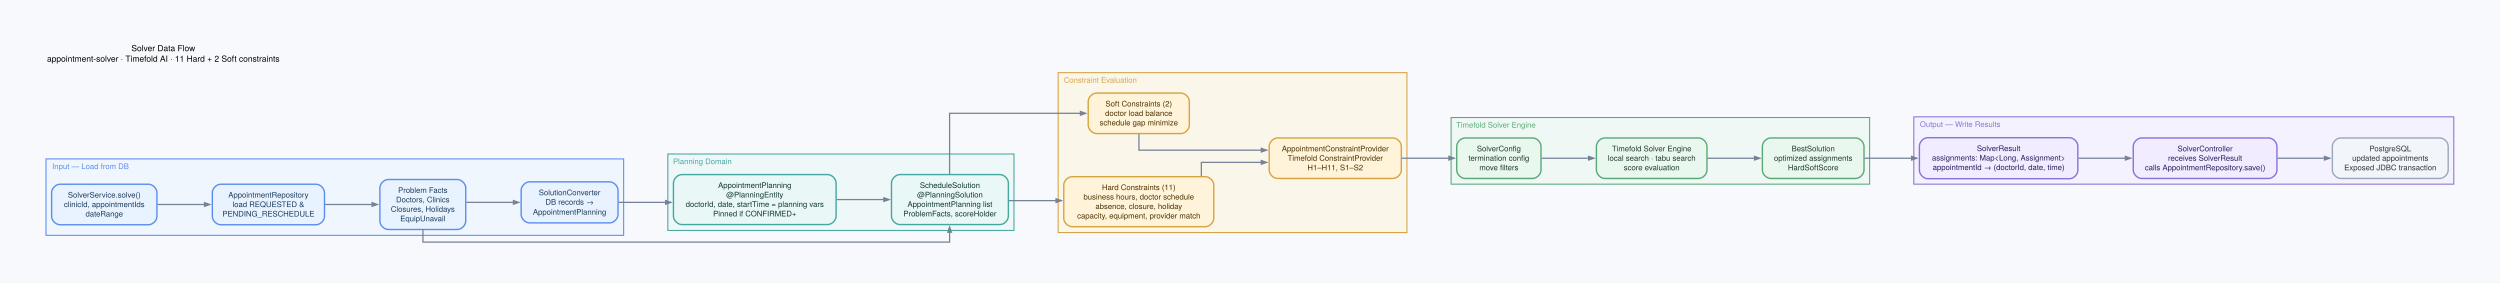
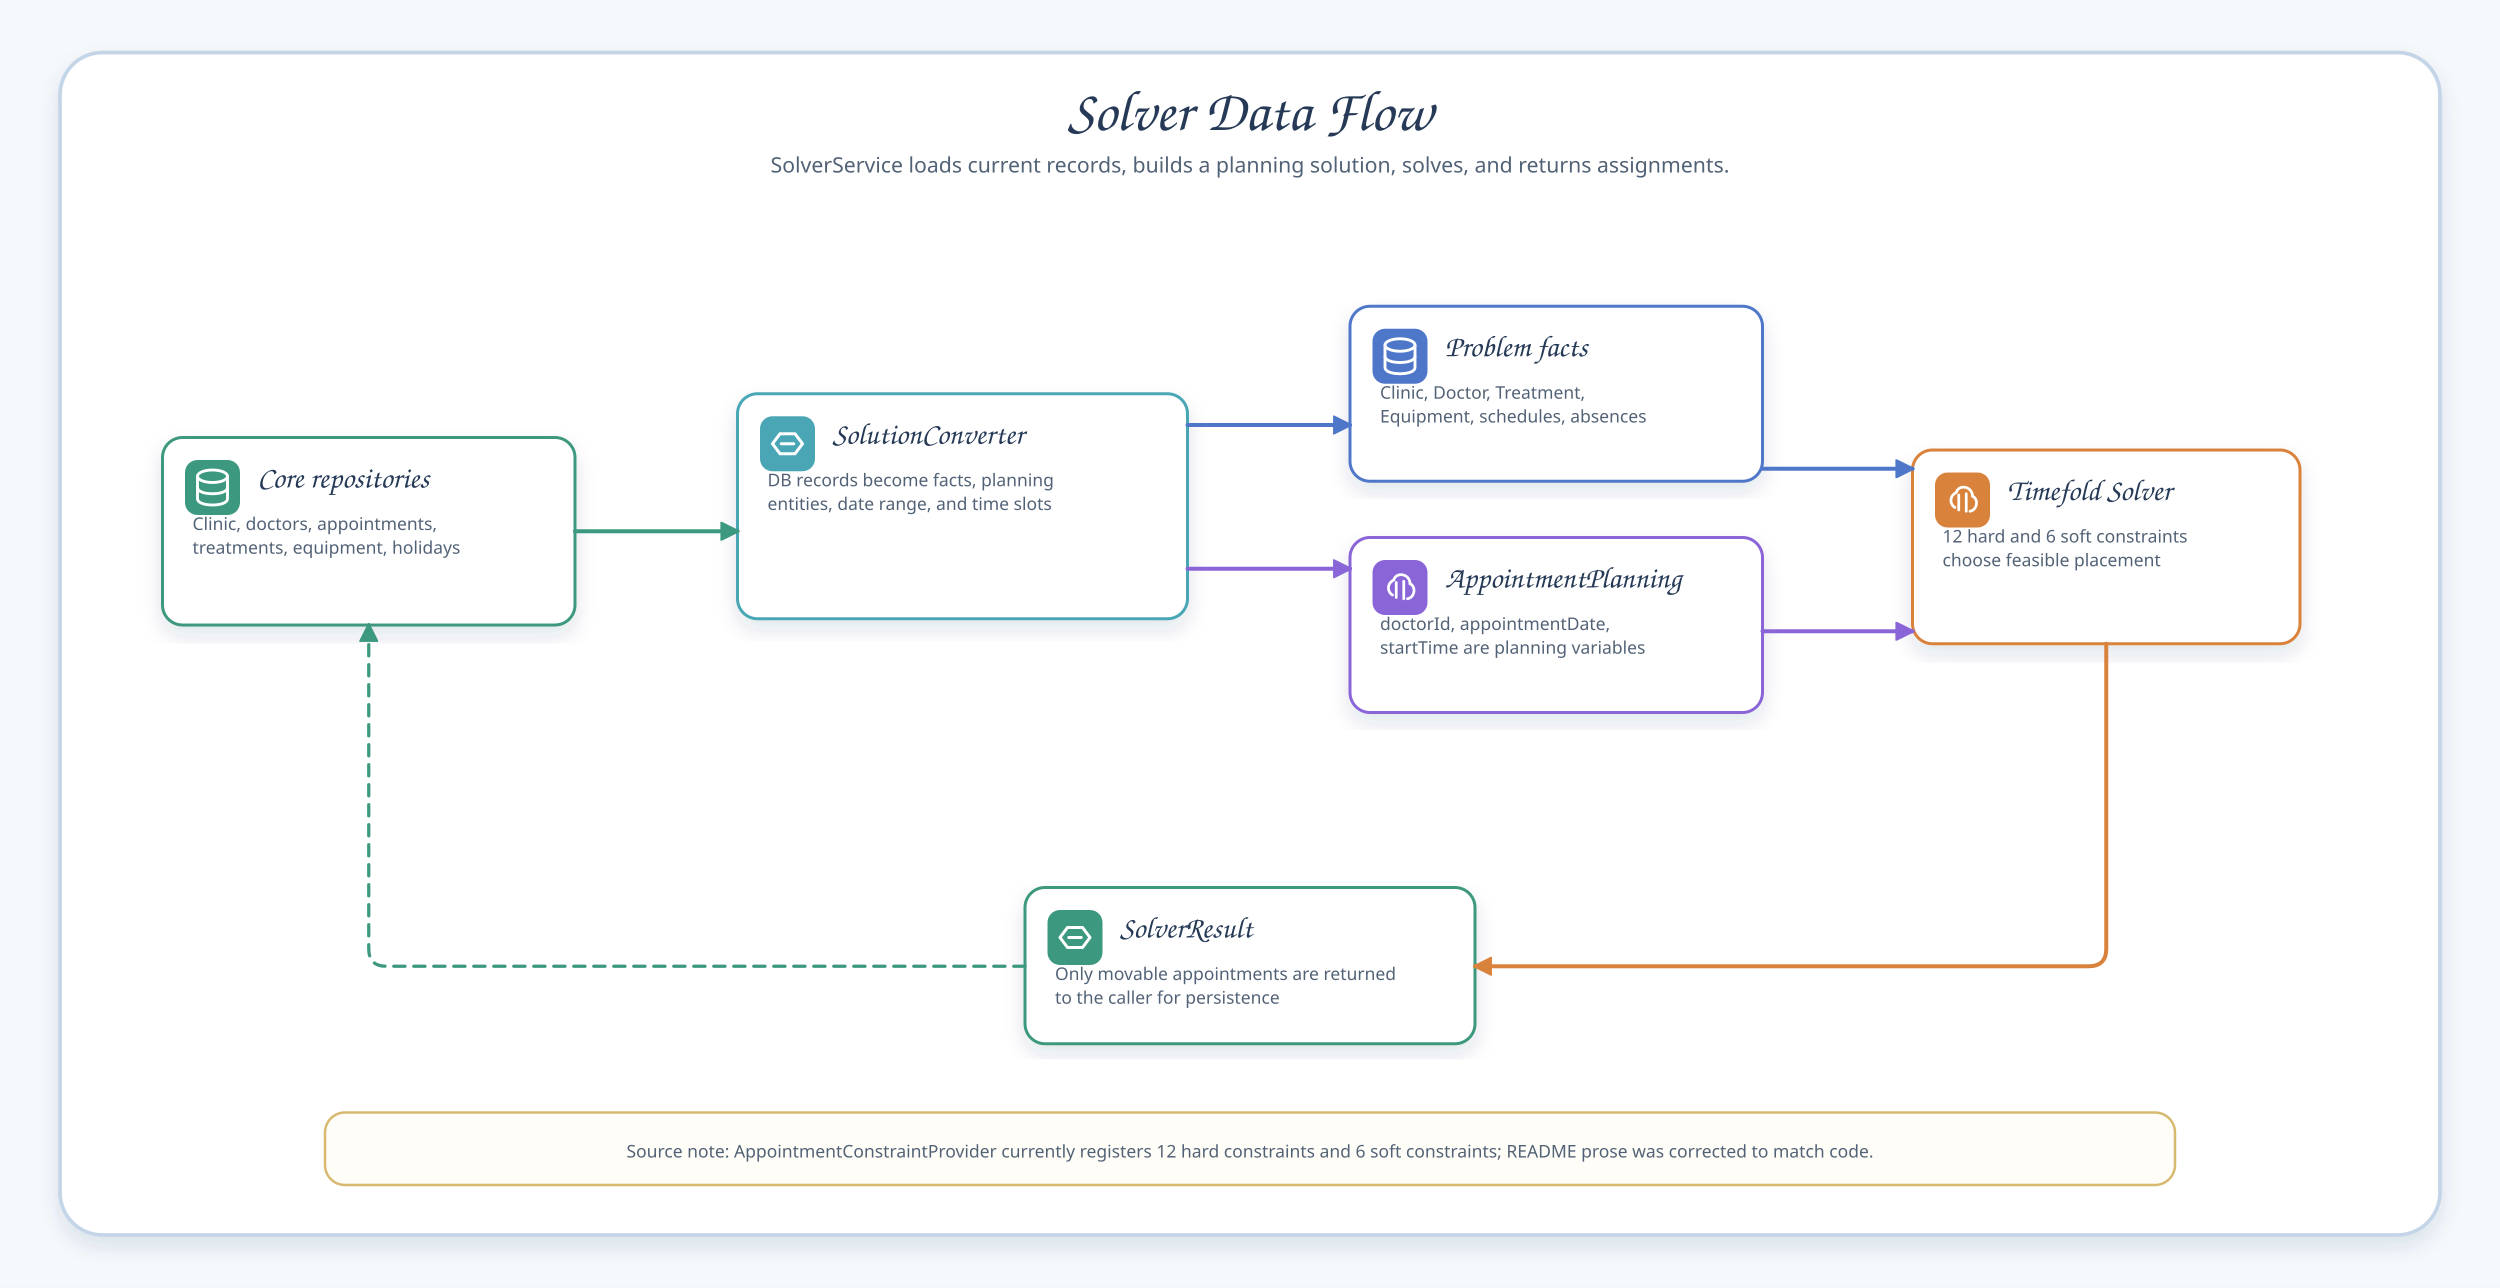
- <svg xmlns="http://www.w3.org/2000/svg" width="3565pt" height="403pt" viewBox="0.00 0.00 3565.00 403.00">
-   <g id="graph0" class="graph" transform="scale(1 1) rotate(0) translate(57.6 345.24)">
-     <polygon fill="#f7f9fc" stroke="none" points="-57.6,57.6 -57.6,-345.24 3507.12,-345.24 3507.12,57.6 -57.6,57.6" />
-     <text xml:space="preserve" text-anchor="middle" x="175.25" y="-272.24" font-family="Helvetica Neue" font-size="12.00">Solver Data Flow</text>
-     <text xml:space="preserve" text-anchor="middle" x="175.25" y="-257.24" font-family="Helvetica Neue" font-size="12.00">appointment-solver · Timefold AI · 11 Hard + 2 Soft constraints</text>
-     <g id="clust1" class="cluster">
-       <polygon fill="#e8f3ff" fill-opacity="0.533" stroke="#5b8def" stroke-width="1.5" points="8,-9.64 8,-118.64 831.72,-118.64 831.72,-9.64 8,-9.64" />
-       <text xml:space="preserve" text-anchor="middle" x="71.5" y="-104.19" font-family="Helvetica Neue" font-size="11.00" fill="#5b8def">Input — Load from DB</text>
+ <svg xmlns="http://www.w3.org/2000/svg" width="2000" height="1030" viewBox="0 0 2000 1030" role="img" aria-label="Solver Data Flow">
+   <defs>
+     <filter id="shadow" x="-10%" y="-10%" width="120%" height="120%">
+       <feDropShadow dx="0" dy="8" stdDeviation="8" flood-color="#27415f" flood-opacity="0.12" />
+     </filter>
+     <marker id="arrow-blue" markerWidth="15" markerHeight="15" refX="13.5" refY="7.5" orient="auto" markerUnits="userSpaceOnUse">
+       <path d="M 0 0 L 15 7.5 L 0 15 Z" fill="#4f77c9" stroke="#4f77c9" />
+     </marker>
+     <marker id="arrow-cyan" markerWidth="15" markerHeight="15" refX="13.5" refY="7.5" orient="auto" markerUnits="userSpaceOnUse">
+       <path d="M 0 0 L 15 7.5 L 0 15 Z" fill="#4aa6b5" stroke="#4aa6b5" />
+     </marker>
+     <marker id="arrow-teal" markerWidth="15" markerHeight="15" refX="13.5" refY="7.5" orient="auto" markerUnits="userSpaceOnUse">
+       <path d="M 0 0 L 15 7.5 L 0 15 Z" fill="#2f9f93" stroke="#2f9f93" />
+     </marker>
+     <marker id="arrow-green" markerWidth="15" markerHeight="15" refX="13.5" refY="7.5" orient="auto" markerUnits="userSpaceOnUse">
+       <path d="M 0 0 L 15 7.5 L 0 15 Z" fill="#3c987e" stroke="#3c987e" />
+     </marker>
+     <marker id="arrow-amber" markerWidth="15" markerHeight="15" refX="13.5" refY="7.5" orient="auto" markerUnits="userSpaceOnUse">
+       <path d="M 0 0 L 15 7.5 L 0 15 Z" fill="#d28a28" stroke="#d28a28" />
+     </marker>
+     <marker id="arrow-orange" markerWidth="15" markerHeight="15" refX="13.5" refY="7.5" orient="auto" markerUnits="userSpaceOnUse">
+       <path d="M 0 0 L 15 7.5 L 0 15 Z" fill="#d9823b" stroke="#d9823b" />
+     </marker>
+     <marker id="arrow-pink" markerWidth="15" markerHeight="15" refX="13.5" refY="7.5" orient="auto" markerUnits="userSpaceOnUse">
+       <path d="M 0 0 L 15 7.5 L 0 15 Z" fill="#d85f8d" stroke="#d85f8d" />
+     </marker>
+     <marker id="arrow-purple" markerWidth="15" markerHeight="15" refX="13.5" refY="7.5" orient="auto" markerUnits="userSpaceOnUse">
+       <path d="M 0 0 L 15 7.5 L 0 15 Z" fill="#8a65d8" stroke="#8a65d8" />
+     </marker>
+     <marker id="arrow-red" markerWidth="15" markerHeight="15" refX="13.5" refY="7.5" orient="auto" markerUnits="userSpaceOnUse">
+       <path d="M 0 0 L 15 7.5 L 0 15 Z" fill="#ca5f66" stroke="#ca5f66" />
+     </marker>
+     <marker id="arrow-slate" markerWidth="15" markerHeight="15" refX="13.5" refY="7.5" orient="auto" markerUnits="userSpaceOnUse">
+       <path d="M 0 0 L 15 7.5 L 0 15 Z" fill="#718096" stroke="#718096" />
+     </marker>
+     <style>
+     svg{font-family:"Comic Mono","Comic Sans MS",ui-sans-serif,system-ui,sans-serif}
+     .canvas{fill:#f6f9fc}.frame{fill:#ffffff;stroke:#c4d5e8;stroke-width:3;filter:url(#shadow)}
+     .title,.panel-title,.card-title,.state-title{font-family:"Architects Daughter","Comic Sans MS",cursive;fill:#263a57}
+     .title{font-size:46px}.subtitle{font-size:17px;fill:#526276}.panel-title{font-size:27px}.card-title{font-size:24px}.state-title{font-size:22px}
+     .detail,.small,.pill-text,.route-label,.footer{font-family:"Comic Mono","Comic Sans MS",ui-sans-serif,system-ui,sans-serif;fill:#526276}
+     .detail{font-size:14px}.small{font-size:12px}.pill-text{font-size:13px}.route-label{font-size:13px}.footer{font-size:14px}
+     .panel{stroke-width:2}.card{stroke-width:2.4;filter:url(#shadow)}.pill{stroke-width:1.8}.route{fill:none;stroke-linecap:round;stroke-linejoin:round}
+     .lifeline{stroke:#b7c8dc;stroke-width:2;stroke-dasharray:8 8}.message{fill:none;stroke-width:3;stroke-linecap:round}.note{fill:#fffdf7;stroke:#d7b970;stroke-width:2}
+     .table{stroke-width:2.2;filter:url(#shadow)}.table-head{font-family:"Architects Daughter";font-size:21px;fill:#263a57}.row{font-size:12.5px;fill:#526276}
+   </style>
+   </defs>
+   <rect class="canvas" width="2000" height="1030" />
+   <rect class="frame" x="48" y="42" width="1904" height="946" rx="34" />
+   <text class="title" x="1000" y="104" text-anchor="middle">Solver Data Flow</text>
+   <text class="subtitle" x="1000" y="138" text-anchor="middle">SolverService loads current records, builds a planning solution, solves, and returns assignments.</text>
+   <g id="repos">
+     <rect class="card" x="130" y="350" width="330" height="150" rx="16" fill="#fff" stroke="#3c987e" />
+     <g transform="translate(148 368)">
+       <rect width="44" height="44" rx="10" fill="#3c987e" />
+       <g fill="none" stroke="#fff" stroke-width="2.3">
+         <ellipse cx="22" cy="13" rx="12" ry="5" />
+         <path d="M10 13v18c0 3 5 5 12 5s12-2 12-5V13" />
+         <path d="M10 22c0 3 5 5 12 5s12-2 12-5" />
+       </g>
    </g>
-     <g id="clust2" class="cluster">
-       <polygon fill="#e9f7f6" fill-opacity="0.533" stroke="#45a7a1" stroke-width="1.5" points="894.72,-16.64 894.72,-125.64 1388.33,-125.64 1388.33,-16.64 894.72,-16.64" />
-       <text xml:space="preserve" text-anchor="middle" x="943.97" y="-111.19" font-family="Helvetica Neue" font-size="11.00" fill="#45a7a1">Planning Domain</text>
+     <text class="card-title" x="206" y="390">Core repositories</text>
+     <text class="detail" x="154" y="424" text-anchor="start">
+       <tspan x="154" dy="0">Clinic, doctors, appointments,</tspan>
+       <tspan x="154" dy="19">treatments, equipment, holidays</tspan>
+     </text>
+   </g>
+   <g id="converter">
+     <rect class="card" x="590" y="315" width="360" height="180" rx="16" fill="#fff" stroke="#4aa6b5" />
+     <g transform="translate(608 333)">
+       <rect width="44" height="44" rx="10" fill="#4aa6b5" />
+       <g fill="none" stroke="#fff" stroke-width="2.4" stroke-linecap="round" stroke-linejoin="round">
+         <path d="M16 14h12l6 8-6 8H16l-6-8z" />
+         <path d="M17 22h10" />
+       </g>
    </g>
-     <g id="clust3" class="cluster">
-       <polygon fill="#fff3d9" fill-opacity="0.533" stroke="#d6a441" stroke-width="1.5" points="1451.33,-13.64 1451.33,-241.64 1948.69,-241.64 1948.69,-13.64 1451.33,-13.64" />
-       <text xml:space="preserve" text-anchor="middle" x="1511.45" y="-227.19" font-family="Helvetica Neue" font-size="11.00" fill="#d6a441">Constraint Evaluation</text>
+     <text class="card-title" x="666" y="355">SolutionConverter</text>
+     <text class="detail" x="614" y="389" text-anchor="start">
+       <tspan x="614" dy="0">DB records become facts, planning</tspan>
+       <tspan x="614" dy="19">entities, date range, and time slots</tspan>
+     </text>
+   </g>
+   <g id="facts">
+     <rect class="card" x="1080" y="245" width="330" height="140" rx="16" fill="#fff" stroke="#4f77c9" />
+     <g transform="translate(1098 263)">
+       <rect width="44" height="44" rx="10" fill="#4f77c9" />
+       <g fill="none" stroke="#fff" stroke-width="2.3">
+         <ellipse cx="22" cy="13" rx="12" ry="5" />
+         <path d="M10 13v18c0 3 5 5 12 5s12-2 12-5V13" />
+         <path d="M10 22c0 3 5 5 12 5s12-2 12-5" />
+       </g>
    </g>
-     <g id="clust4" class="cluster">
-       <polygon fill="#eaf7ef" fill-opacity="0.533" stroke="#58a978" stroke-width="1.5" points="2011.69,-82.64 2011.69,-177.64 2608.48,-177.64 2608.48,-82.64 2011.69,-82.64" />
-       <text xml:space="preserve" text-anchor="middle" x="2075.56" y="-163.19" font-family="Helvetica Neue" font-size="11.00" fill="#58a978">Timefold Solver Engine</text>
+     <text class="card-title" x="1156" y="285">Problem facts</text>
+     <text class="detail" x="1104" y="319" text-anchor="start">
+       <tspan x="1104" dy="0">Clinic, Doctor, Treatment,</tspan>
+       <tspan x="1104" dy="19">Equipment, schedules, absences</tspan>
+     </text>
+   </g>
+   <g id="planning">
+     <rect class="card" x="1080" y="430" width="330" height="140" rx="16" fill="#fff" stroke="#8a65d8" />
+     <g transform="translate(1098 448)">
+       <rect width="44" height="44" rx="10" fill="#8a65d8" />
+       <g fill="none" stroke="#fff" stroke-width="2.2" stroke-linecap="round">
+         <path d="M16 28c-4-2-5-9 1-12 2-7 13-5 13 3 5 2 4 11-2 12" />
+         <path d="M19 18v12M25 17v14" />
+       </g>
    </g>
-     <g id="clust5" class="cluster">
-       <polygon fill="#f1ecff" fill-opacity="0.533" stroke="#8a72d6" stroke-width="1.5" points="2671.48,-82.64 2671.48,-178.64 3441.52,-178.64 3441.52,-82.64 2671.48,-82.64" />
-       <text xml:space="preserve" text-anchor="middle" x="2737.6" y="-164.19" font-family="Helvetica Neue" font-size="11.00" fill="#8a72d6">Output — Write Results</text>
+     <text class="card-title" x="1156" y="470">AppointmentPlanning</text>
+     <text class="detail" x="1104" y="504" text-anchor="start">
+       <tspan x="1104" dy="0">doctorId, appointmentDate,</tspan>
+       <tspan x="1104" dy="19">startTime are planning variables</tspan>
+     </text>
+   </g>
+   <g id="timefold">
+     <rect class="card" x="1530" y="360" width="310" height="155" rx="16" fill="#fff" stroke="#d9823b" />
+     <g transform="translate(1548 378)">
+       <rect width="44" height="44" rx="10" fill="#d9823b" />
+       <g fill="none" stroke="#fff" stroke-width="2.2" stroke-linecap="round">
+         <path d="M16 28c-4-2-5-9 1-12 2-7 13-5 13 3 5 2 4 11-2 12" />
+         <path d="M19 18v12M25 17v14" />
+       </g>
    </g>
-     <g id="node1" class="node">
-       <path fill="#e8f3ff" stroke="#5b8def" stroke-width="2" d="M154.18,-82.53C154.18,-82.53 28,-82.53 28,-82.53 22,-82.53 16,-76.53 16,-70.53 16,-70.53 16,-36.75 16,-36.75 16,-30.75 22,-24.75 28,-24.75 28,-24.75 154.18,-24.75 154.18,-24.75 160.18,-24.75 166.18,-30.75 166.18,-36.75 166.18,-36.75 166.18,-70.53 166.18,-70.53 166.18,-76.53 160.18,-82.53 154.18,-82.53" />
-       <text xml:space="preserve" text-anchor="middle" x="91.09" y="-63.44" font-family="Helvetica Neue" font-size="11.00" fill="#1a3a5c">SolverService.solve()</text>
-       <text xml:space="preserve" text-anchor="middle" x="91.09" y="-49.94" font-family="Helvetica Neue" font-size="11.00" fill="#1a3a5c">clinicId, appointmentIds</text>
-       <text xml:space="preserve" text-anchor="middle" x="91.09" y="-36.44" font-family="Helvetica Neue" font-size="11.00" fill="#1a3a5c">dateRange</text>
+     <text class="card-title" x="1606" y="400">Timefold Solver</text>
+     <text class="detail" x="1554" y="434" text-anchor="start">
+       <tspan x="1554" dy="0">12 hard and 6 soft constraints</tspan>
+       <tspan x="1554" dy="19">choose feasible placement</tspan>
+     </text>
+   </g>
+   <g id="result">
+     <rect class="card" x="820" y="710" width="360" height="125" rx="16" fill="#fff" stroke="#3c987e" />
+     <g transform="translate(838 728)">
+       <rect width="44" height="44" rx="10" fill="#3c987e" />
+       <g fill="none" stroke="#fff" stroke-width="2.4" stroke-linecap="round" stroke-linejoin="round">
+         <path d="M16 14h12l6 8-6 8H16l-6-8z" />
+         <path d="M17 22h10" />
+       </g>
    </g>
-     <g id="node2" class="node">
-       <path fill="#e8f3ff" stroke="#5b8def" stroke-width="2" d="M393.11,-82.53C393.11,-82.53 257.18,-82.53 257.18,-82.53 251.18,-82.53 245.18,-76.53 245.18,-70.53 245.18,-70.53 245.18,-36.75 245.18,-36.75 245.18,-30.75 251.18,-24.75 257.18,-24.75 257.18,-24.75 393.11,-24.75 393.11,-24.75 399.11,-24.75 405.11,-30.75 405.11,-36.75 405.11,-36.75 405.11,-70.53 405.11,-70.53 405.11,-76.53 399.11,-82.53 393.11,-82.53" />
-       <text xml:space="preserve" text-anchor="middle" x="325.14" y="-63.44" font-family="Helvetica Neue" font-size="11.00" fill="#1a3a5c">AppointmentRepository</text>
-       <text xml:space="preserve" text-anchor="middle" x="325.14" y="-49.94" font-family="Helvetica Neue" font-size="11.00" fill="#1a3a5c">load REQUESTED &amp;</text>
-       <text xml:space="preserve" text-anchor="middle" x="325.14" y="-36.44" font-family="Helvetica Neue" font-size="11.00" fill="#1a3a5c">PENDING_RESCHEDULE</text>
-     </g>
-     <g id="edge1" class="edge">
-       <path fill="none" stroke="#758297" stroke-width="1.8" d="M167.08,-53.64C167.08,-53.64 234.07,-53.64 234.07,-53.64" />
-       <polygon fill="#758297" stroke="#758297" stroke-width="1.8" points="234.07,-56.27 241.57,-53.64 234.07,-51.02 234.07,-56.27" />
-     </g>
-     <g id="node3" class="node">
-       <path fill="#e8f3ff" stroke="#5b8def" stroke-width="2" d="M594.54,-89.28C594.54,-89.28 496.11,-89.28 496.11,-89.28 490.11,-89.28 484.11,-83.28 484.11,-77.28 484.11,-77.28 484.11,-30 484.11,-30 484.11,-24 490.11,-18 496.11,-18 496.11,-18 594.54,-18 594.54,-18 600.54,-18 606.54,-24 606.54,-30 606.54,-30 606.54,-77.28 606.54,-77.28 606.54,-83.28 600.54,-89.28 594.54,-89.28" />
-       <text xml:space="preserve" text-anchor="middle" x="545.32" y="-70.19" font-family="Helvetica Neue" font-size="11.00" fill="#1a3a5c">Problem Facts</text>
-       <text xml:space="preserve" text-anchor="middle" x="545.32" y="-56.69" font-family="Helvetica Neue" font-size="11.00" fill="#1a3a5c">Doctors, Clinics</text>
-       <text xml:space="preserve" text-anchor="middle" x="545.32" y="-43.19" font-family="Helvetica Neue" font-size="11.00" fill="#1a3a5c">Closures, Holidays</text>
-       <text xml:space="preserve" text-anchor="middle" x="545.32" y="-29.69" font-family="Helvetica Neue" font-size="11.00" fill="#1a3a5c">EquipUnavail</text>
-     </g>
-     <g id="edge2" class="edge">
-       <path fill="none" stroke="#758297" stroke-width="1.8" d="M405.88,-53.64C405.88,-53.64 473,-53.64 473,-53.64" />
-       <polygon fill="#758297" stroke="#758297" stroke-width="1.8" points="473,-56.27 480.5,-53.64 473,-51.02 473,-56.27" />
-     </g>
-     <g id="node4" class="node">
-       <path fill="#e8f3ff" stroke="#5b8def" stroke-width="2" d="M811.72,-85.91C811.72,-85.91 697.54,-85.91 697.54,-85.91 691.54,-85.91 685.54,-79.91 685.54,-73.91 685.54,-73.91 685.54,-39.38 685.54,-39.38 685.54,-33.38 691.54,-27.38 697.54,-27.38 697.54,-27.38 811.72,-27.38 811.72,-27.38 817.72,-27.38 823.72,-33.38 823.72,-39.38 823.72,-39.38 823.72,-73.91 823.72,-73.91 823.72,-79.91 817.72,-85.91 811.72,-85.91" />
-       <text xml:space="preserve" text-anchor="middle" x="754.63" y="-66.81" font-family="Helvetica Neue" font-size="11.00" fill="#1a3a5c">SolutionConverter</text>
-       <text xml:space="preserve" text-anchor="middle" x="754.63" y="-53.31" font-family="Helvetica Neue" font-size="11.00" fill="#1a3a5c">DB records →</text>
-       <text xml:space="preserve" text-anchor="middle" x="754.63" y="-39.06" font-family="Helvetica Neue" font-size="11.00" fill="#1a3a5c">AppointmentPlanning</text>
-     </g>
-     <g id="edge3" class="edge">
-       <path fill="none" stroke="#758297" stroke-width="1.8" d="M607.27,-56.64C607.27,-56.64 674.54,-56.64 674.54,-56.64" />
-       <polygon fill="#758297" stroke="#758297" stroke-width="1.8" points="674.54,-59.27 682.04,-56.64 674.54,-54.02 674.54,-59.27" />
-     </g>
-     <g id="node6" class="node">
-       <path fill="#e9f7f6" stroke="#45a7a1" stroke-width="2" d="M1368.33,-96.28C1368.33,-96.28 1225.65,-96.28 1225.65,-96.28 1219.65,-96.28 1213.65,-90.28 1213.65,-84.28 1213.65,-84.28 1213.65,-37 1213.65,-37 1213.65,-31 1219.65,-25 1225.65,-25 1225.65,-25 1368.33,-25 1368.33,-25 1374.33,-25 1380.33,-31 1380.33,-37 1380.33,-37 1380.33,-84.28 1380.33,-84.28 1380.33,-90.28 1374.33,-96.28 1368.33,-96.28" />
-       <text xml:space="preserve" text-anchor="middle" x="1296.99" y="-77.19" font-family="Helvetica Neue" font-size="11.00" fill="#0e3533">ScheduleSolution</text>
-       <text xml:space="preserve" text-anchor="middle" x="1296.99" y="-63.69" font-family="Helvetica Neue" font-size="11.00" fill="#0e3533">@PlanningSolution</text>
-       <text xml:space="preserve" text-anchor="middle" x="1296.99" y="-50.19" font-family="Helvetica Neue" font-size="11.00" fill="#0e3533">AppointmentPlanning list</text>
-       <text xml:space="preserve" text-anchor="middle" x="1296.99" y="-36.69" font-family="Helvetica Neue" font-size="11.00" fill="#0e3533">ProblemFacts, scoreHolder</text>
-     </g>
-     <g id="edge5" class="edge">
-       <path fill="none" stroke="#758297" stroke-width="1.8" d="M545.52,-17.27C545.52,-7.7 545.52,0 545.52,0 545.52,0 1296.52,0 1296.52,0 1296.52,0 1296.52,-14.09 1296.52,-14.09" />
-       <polygon fill="#758297" stroke="#758297" stroke-width="1.8" points="1293.9,-14.09 1296.52,-21.59 1299.15,-14.09 1293.9,-14.09" />
-     </g>
-     <g id="node5" class="node">
-       <path fill="#e9f7f6" stroke="#45a7a1" stroke-width="2" d="M1122.65,-96.28C1122.65,-96.28 914.72,-96.28 914.72,-96.28 908.72,-96.28 902.72,-90.28 902.72,-84.28 902.72,-84.28 902.72,-37 902.72,-37 902.72,-31 908.72,-25 914.72,-25 914.72,-25 1122.65,-25 1122.65,-25 1128.65,-25 1134.65,-31 1134.65,-37 1134.65,-37 1134.65,-84.28 1134.65,-84.28 1134.65,-90.28 1128.65,-96.28 1122.65,-96.28" />
-       <text xml:space="preserve" text-anchor="middle" x="1018.68" y="-77.19" font-family="Helvetica Neue" font-size="11.00" fill="#0e3533">AppointmentPlanning</text>
-       <text xml:space="preserve" text-anchor="middle" x="1018.68" y="-63.69" font-family="Helvetica Neue" font-size="11.00" fill="#0e3533">@PlanningEntity</text>
-       <text xml:space="preserve" text-anchor="middle" x="1018.68" y="-50.19" font-family="Helvetica Neue" font-size="11.00" fill="#0e3533">doctorId, date, startTime = planning vars</text>
-       <text xml:space="preserve" text-anchor="middle" x="1018.68" y="-36.69" font-family="Helvetica Neue" font-size="11.00" fill="#0e3533">Pinned if CONFIRMED+</text>
-     </g>
-     <g id="edge4" class="edge">
-       <path fill="none" stroke="#758297" stroke-width="1.8" d="M824.7,-56.64C824.7,-56.64 891.59,-56.64 891.59,-56.64" />
-       <polygon fill="#758297" stroke="#758297" stroke-width="1.8" points="891.59,-59.27 899.09,-56.64 891.59,-54.02 891.59,-59.27" />
-     </g>
-     <g id="edge6" class="edge">
-       <path fill="none" stroke="#758297" stroke-width="1.8" d="M1135.5,-60.64C1135.5,-60.64 1202.81,-60.64 1202.81,-60.64" />
-       <polygon fill="#758297" stroke="#758297" stroke-width="1.8" points="1202.81,-63.27 1210.31,-60.64 1202.81,-58.02 1202.81,-63.27" />
-     </g>
-     <g id="node7" class="node">
-       <path fill="#fff3d9" stroke="#d6a441" stroke-width="2" d="M1661.26,-93.28C1661.26,-93.28 1471.33,-93.28 1471.33,-93.28 1465.33,-93.28 1459.33,-87.28 1459.33,-81.28 1459.33,-81.28 1459.33,-34 1459.33,-34 1459.33,-28 1465.33,-22 1471.33,-22 1471.33,-22 1661.26,-22 1661.26,-22 1667.26,-22 1673.26,-28 1673.26,-34 1673.26,-34 1673.26,-81.28 1673.26,-81.28 1673.26,-87.28 1667.26,-93.28 1661.26,-93.28" />
-       <text xml:space="preserve" text-anchor="middle" x="1566.29" y="-74.19" font-family="Helvetica Neue" font-size="11.00" fill="#4a3000">Hard Constraints (11)</text>
-       <text xml:space="preserve" text-anchor="middle" x="1566.29" y="-60.69" font-family="Helvetica Neue" font-size="11.00" fill="#4a3000">business hours, doctor schedule</text>
-       <text xml:space="preserve" text-anchor="middle" x="1566.29" y="-47.19" font-family="Helvetica Neue" font-size="11.00" fill="#4a3000">absence, closure, holiday</text>
-       <text xml:space="preserve" text-anchor="middle" x="1566.29" y="-33.69" font-family="Helvetica Neue" font-size="11.00" fill="#4a3000">capacity, equipment, provider match</text>
-     </g>
-     <g id="edge7" class="edge">
-       <path fill="none" stroke="#758297" stroke-width="1.8" d="M1381.09,-59.14C1381.09,-59.14 1448.35,-59.14 1448.35,-59.14" />
-       <polygon fill="#758297" stroke="#758297" stroke-width="1.8" points="1448.35,-61.77 1455.85,-59.14 1448.35,-56.52 1448.35,-61.77" />
-     </g>
-     <g id="node8" class="node">
-       <path fill="#fff3d9" stroke="#d6a441" stroke-width="2" d="M1626.38,-212.53C1626.38,-212.53 1506.2,-212.53 1506.2,-212.53 1500.2,-212.53 1494.2,-206.53 1494.2,-200.53 1494.2,-200.53 1494.2,-166.75 1494.2,-166.75 1494.2,-160.75 1500.2,-154.75 1506.2,-154.75 1506.2,-154.75 1626.38,-154.75 1626.38,-154.75 1632.38,-154.75 1638.38,-160.75 1638.38,-166.75 1638.38,-166.75 1638.38,-200.53 1638.38,-200.53 1638.38,-206.53 1632.38,-212.53 1626.38,-212.53" />
-       <text xml:space="preserve" text-anchor="middle" x="1566.29" y="-193.44" font-family="Helvetica Neue" font-size="11.00" fill="#4a3000">Soft Constraints (2)</text>
-       <text xml:space="preserve" text-anchor="middle" x="1566.29" y="-179.94" font-family="Helvetica Neue" font-size="11.00" fill="#4a3000">doctor load balance</text>
-       <text xml:space="preserve" text-anchor="middle" x="1566.29" y="-166.44" font-family="Helvetica Neue" font-size="11.00" fill="#4a3000">schedule gap minimize</text>
-     </g>
-     <g id="edge8" class="edge">
-       <path fill="none" stroke="#758297" stroke-width="1.8" d="M1296.52,-97.21C1296.52,-133.47 1296.52,-183.64 1296.52,-183.64 1296.52,-183.64 1483.07,-183.64 1483.07,-183.64" />
-       <polygon fill="#758297" stroke="#758297" stroke-width="1.8" points="1483.07,-186.27 1490.57,-183.64 1483.07,-181.02 1483.07,-186.27" />
-     </g>
-     <g id="node9" class="node">
-       <path fill="#fff3d9" stroke="#d6a441" stroke-width="2" d="M1928.69,-148.53C1928.69,-148.53 1764.26,-148.53 1764.26,-148.53 1758.26,-148.53 1752.26,-142.53 1752.26,-136.53 1752.26,-136.53 1752.26,-102.75 1752.26,-102.75 1752.26,-96.75 1758.26,-90.75 1764.26,-90.75 1764.26,-90.75 1928.69,-90.75 1928.69,-90.75 1934.69,-90.75 1940.69,-96.75 1940.69,-102.75 1940.69,-102.75 1940.69,-136.53 1940.69,-136.53 1940.69,-142.53 1934.69,-148.53 1928.69,-148.53" />
-       <text xml:space="preserve" text-anchor="middle" x="1846.47" y="-129.44" font-family="Helvetica Neue" font-size="11.00" fill="#4a3000">AppointmentConstraintProvider</text>
-       <text xml:space="preserve" text-anchor="middle" x="1846.47" y="-115.94" font-family="Helvetica Neue" font-size="11.00" fill="#4a3000">Timefold ConstraintProvider</text>
-       <text xml:space="preserve" text-anchor="middle" x="1846.47" y="-102.44" font-family="Helvetica Neue" font-size="11.00" fill="#4a3000">H1–H11, S1–S2</text>
-     </g>
-     <g id="edge9" class="edge">
-       <path fill="none" stroke="#758297" stroke-width="1.8" d="M1655.52,-94.09C1655.52,-104.8 1655.52,-113.7 1655.52,-113.7 1655.52,-113.7 1741.05,-113.7 1741.05,-113.7" />
-       <polygon fill="#758297" stroke="#758297" stroke-width="1.8" points="1741.05,-116.32 1748.55,-113.7 1741.05,-111.07 1741.05,-116.32" />
-     </g>
-     <g id="edge10" class="edge">
-       <path fill="none" stroke="#758297" stroke-width="1.8" d="M1566.52,-154C1566.52,-142.08 1566.52,-131.11 1566.52,-131.11 1566.52,-131.11 1741.08,-131.11 1741.08,-131.11" />
-       <polygon fill="#758297" stroke="#758297" stroke-width="1.8" points="1741.08,-133.74 1748.58,-131.11 1741.08,-128.49 1741.08,-133.74" />
-     </g>
-     <g id="node10" class="node">
-       <path fill="#eaf7ef" stroke="#58a978" stroke-width="2" d="M2127.87,-148.53C2127.87,-148.53 2031.69,-148.53 2031.69,-148.53 2025.69,-148.53 2019.69,-142.53 2019.69,-136.53 2019.69,-136.53 2019.69,-102.75 2019.69,-102.75 2019.69,-96.75 2025.69,-90.75 2031.69,-90.75 2031.69,-90.75 2127.87,-90.75 2127.87,-90.75 2133.87,-90.75 2139.87,-96.75 2139.87,-102.75 2139.87,-102.75 2139.87,-136.53 2139.87,-136.53 2139.87,-142.53 2133.87,-148.53 2127.87,-148.53" />
-       <text xml:space="preserve" text-anchor="middle" x="2079.78" y="-129.44" font-family="Helvetica Neue" font-size="11.00" fill="#1a3a26">SolverConfig</text>
-       <text xml:space="preserve" text-anchor="middle" x="2079.78" y="-115.94" font-family="Helvetica Neue" font-size="11.00" fill="#1a3a26">termination config</text>
-       <text xml:space="preserve" text-anchor="middle" x="2079.78" y="-102.44" font-family="Helvetica Neue" font-size="11.00" fill="#1a3a26">move filters</text>
-     </g>
-     <g id="edge11" class="edge">
-       <path fill="none" stroke="#758297" stroke-width="1.8" d="M1941.37,-119.64C1941.37,-119.64 2008.52,-119.64 2008.52,-119.64" />
-       <polygon fill="#758297" stroke="#758297" stroke-width="1.8" points="2008.52,-122.27 2016.02,-119.64 2008.52,-117.02 2008.52,-122.27" />
-     </g>
-     <g id="node11" class="node">
-       <path fill="#eaf7ef" stroke="#58a978" stroke-width="2" d="M2364.55,-148.53C2364.55,-148.53 2230.87,-148.53 2230.87,-148.53 2224.87,-148.53 2218.87,-142.53 2218.87,-136.53 2218.87,-136.53 2218.87,-102.75 2218.87,-102.75 2218.87,-96.75 2224.87,-90.75 2230.87,-90.75 2230.87,-90.75 2364.55,-90.75 2364.55,-90.75 2370.55,-90.75 2376.55,-96.75 2376.55,-102.75 2376.55,-102.75 2376.55,-136.53 2376.55,-136.53 2376.55,-142.53 2370.55,-148.53 2364.55,-148.53" />
-       <text xml:space="preserve" text-anchor="middle" x="2297.71" y="-129.44" font-family="Helvetica Neue" font-size="11.00" fill="#1a3a26">Timefold Solver Engine</text>
-       <text xml:space="preserve" text-anchor="middle" x="2297.71" y="-115.94" font-family="Helvetica Neue" font-size="11.00" fill="#1a3a26">local search · tabu search</text>
-       <text xml:space="preserve" text-anchor="middle" x="2297.71" y="-102.44" font-family="Helvetica Neue" font-size="11.00" fill="#1a3a26">score evaluation</text>
-     </g>
-     <g id="edge12" class="edge">
-       <path fill="none" stroke="#758297" stroke-width="1.8" d="M2140.78,-119.64C2140.78,-119.64 2207.73,-119.64 2207.73,-119.64" />
-       <polygon fill="#758297" stroke="#758297" stroke-width="1.8" points="2207.73,-122.27 2215.23,-119.64 2207.73,-117.02 2207.73,-122.27" />
-     </g>
-     <g id="node12" class="node">
-       <path fill="#eaf7ef" stroke="#58a978" stroke-width="2" d="M2588.48,-148.53C2588.48,-148.53 2467.55,-148.53 2467.55,-148.53 2461.55,-148.53 2455.55,-142.53 2455.55,-136.53 2455.55,-136.53 2455.55,-102.75 2455.55,-102.75 2455.55,-96.75 2461.55,-90.75 2467.55,-90.75 2467.55,-90.75 2588.48,-90.75 2588.48,-90.75 2594.48,-90.75 2600.48,-96.75 2600.48,-102.75 2600.48,-102.75 2600.48,-136.53 2600.48,-136.53 2600.48,-142.53 2594.48,-148.53 2588.48,-148.53" />
-       <text xml:space="preserve" text-anchor="middle" x="2528.01" y="-129.44" font-family="Helvetica Neue" font-size="11.00" fill="#1a3a26">BestSolution</text>
-       <text xml:space="preserve" text-anchor="middle" x="2528.01" y="-115.94" font-family="Helvetica Neue" font-size="11.00" fill="#1a3a26">optimized assignments</text>
-       <text xml:space="preserve" text-anchor="middle" x="2528.01" y="-102.44" font-family="Helvetica Neue" font-size="11.00" fill="#1a3a26">HardSoftScore</text>
-     </g>
-     <g id="edge13" class="edge">
-       <path fill="none" stroke="#758297" stroke-width="1.8" d="M2377.29,-119.64C2377.29,-119.64 2444.39,-119.64 2444.39,-119.64" />
-       <polygon fill="#758297" stroke="#758297" stroke-width="1.8" points="2444.39,-122.27 2451.89,-119.64 2444.39,-117.02 2444.39,-122.27" />
-     </g>
-     <g id="node13" class="node">
-       <path fill="#f1ecff" stroke="#8a72d6" stroke-width="2" d="M2893.41,-148.91C2893.41,-148.91 2691.48,-148.91 2691.48,-148.91 2685.48,-148.91 2679.48,-142.91 2679.48,-136.91 2679.48,-136.91 2679.48,-102.38 2679.48,-102.38 2679.48,-96.38 2685.48,-90.38 2691.48,-90.38 2691.48,-90.38 2893.41,-90.38 2893.41,-90.38 2899.41,-90.38 2905.41,-96.38 2905.41,-102.38 2905.41,-102.38 2905.41,-136.91 2905.41,-136.91 2905.41,-142.91 2899.41,-148.91 2893.41,-148.91" />
-       <text xml:space="preserve" text-anchor="middle" x="2792.44" y="-129.81" font-family="Helvetica Neue" font-size="11.00" fill="#2a1a5c">SolverResult</text>
-       <text xml:space="preserve" text-anchor="middle" x="2792.44" y="-116.31" font-family="Helvetica Neue" font-size="11.00" fill="#2a1a5c">assignments: Map&lt;Long, Assignment&gt;</text>
-       <text xml:space="preserve" text-anchor="middle" x="2792.44" y="-102.81" font-family="Helvetica Neue" font-size="11.00" fill="#2a1a5c">appointmentId → (doctorId, date, time)</text>
-     </g>
-     <g id="edge14" class="edge">
-       <path fill="none" stroke="#758297" stroke-width="1.8" d="M2601.32,-119.64C2601.32,-119.64 2668.35,-119.64 2668.35,-119.64" />
-       <polygon fill="#758297" stroke="#758297" stroke-width="1.8" points="2668.35,-122.27 2675.85,-119.64 2668.35,-117.02 2668.35,-122.27" />
-     </g>
-     <g id="node14" class="node">
-       <path fill="#f1ecff" stroke="#8a72d6" stroke-width="2" d="M3177.34,-148.53C3177.34,-148.53 2996.41,-148.53 2996.41,-148.53 2990.41,-148.53 2984.41,-142.53 2984.41,-136.53 2984.41,-136.53 2984.41,-102.75 2984.41,-102.75 2984.41,-96.75 2990.41,-90.75 2996.41,-90.75 2996.41,-90.75 3177.34,-90.75 3177.34,-90.75 3183.34,-90.75 3189.34,-96.75 3189.34,-102.75 3189.34,-102.75 3189.34,-136.53 3189.34,-136.53 3189.34,-142.53 3183.34,-148.53 3177.34,-148.53" />
-       <text xml:space="preserve" text-anchor="middle" x="3086.87" y="-129.44" font-family="Helvetica Neue" font-size="11.00" fill="#2a1a5c">SolverController</text>
-       <text xml:space="preserve" text-anchor="middle" x="3086.87" y="-115.94" font-family="Helvetica Neue" font-size="11.00" fill="#2a1a5c">receives SolverResult</text>
-       <text xml:space="preserve" text-anchor="middle" x="3086.87" y="-102.44" font-family="Helvetica Neue" font-size="11.00" fill="#2a1a5c">calls AppointmentRepository.save()</text>
-     </g>
-     <g id="edge15" class="edge">
-       <path fill="none" stroke="#758297" stroke-width="1.8" d="M2906.28,-119.64C2906.28,-119.64 2973.23,-119.64 2973.23,-119.64" />
-       <polygon fill="#758297" stroke="#758297" stroke-width="1.8" points="2973.23,-122.27 2980.73,-119.64 2973.23,-117.02 2973.23,-122.27" />
-     </g>
-     <g id="node15" class="node">
-       <path fill="#f2f5f9" stroke="#9aa8b8" stroke-width="2" d="M3421.52,-148.53C3421.52,-148.53 3280.34,-148.53 3280.34,-148.53 3274.34,-148.53 3268.34,-142.53 3268.34,-136.53 3268.34,-136.53 3268.34,-102.75 3268.34,-102.75 3268.34,-96.75 3274.34,-90.75 3280.34,-90.75 3280.34,-90.75 3421.52,-90.75 3421.52,-90.75 3427.52,-90.75 3433.52,-96.75 3433.52,-102.75 3433.52,-102.75 3433.52,-136.53 3433.52,-136.53 3433.52,-142.53 3427.52,-148.53 3421.52,-148.53" />
-       <text xml:space="preserve" text-anchor="middle" x="3350.93" y="-129.44" font-family="Helvetica Neue" font-size="11.00" fill="#2a3340">PostgreSQL</text>
-       <text xml:space="preserve" text-anchor="middle" x="3350.93" y="-115.94" font-family="Helvetica Neue" font-size="11.00" fill="#2a3340">updated appointments</text>
-       <text xml:space="preserve" text-anchor="middle" x="3350.93" y="-102.44" font-family="Helvetica Neue" font-size="11.00" fill="#2a3340">Exposed JDBC transaction</text>
-     </g>
-     <g id="edge16" class="edge">
-       <path fill="none" stroke="#758297" stroke-width="1.8" d="M3190.1,-119.64C3190.1,-119.64 3257.13,-119.64 3257.13,-119.64" />
-       <polygon fill="#758297" stroke="#758297" stroke-width="1.8" points="3257.13,-122.27 3264.63,-119.64 3257.13,-117.02 3257.13,-122.27" />
-     </g>
+     <text class="card-title" x="896" y="750">SolverResult</text>
+     <text class="detail" x="844" y="784" text-anchor="start">
+       <tspan x="844" dy="0">Only movable appointments are returned</tspan>
+       <tspan x="844" dy="19">to the caller for persistence</tspan>
+     </text>
  </g>
+   <path class="route" d="M460 425 L590 425" stroke="#3c987e" stroke-width="3.2" marker-end="url(#arrow-green)" />
+   <path class="route" d="M950 340 L1080 340" stroke="#4f77c9" stroke-width="3.2" marker-end="url(#arrow-blue)" />
+   <path class="route" d="M950 455 L1080 455" stroke="#8a65d8" stroke-width="3.2" marker-end="url(#arrow-purple)" />
+   <path class="route" d="M1410 375 L1530 375" stroke="#4f77c9" stroke-width="3.2" marker-end="url(#arrow-blue)" />
+   <path class="route" d="M1410 505 L1530 505" stroke="#8a65d8" stroke-width="3.2" marker-end="url(#arrow-purple)" />
+   <path class="route" d="M1685 515 L1685.0 759.0 Q1685 773 1671.0 773.0 L1180 773" stroke="#d9823b" stroke-width="3.2" marker-end="url(#arrow-orange)" />
+   <path class="route" d="M820 773 L309.0 773.0 Q295 773 295.0 759.0 L295 500" stroke="#3c987e" stroke-width="2.6" stroke-dasharray="9 7" marker-end="url(#arrow-green)" />
+   <rect class="note" x="260" y="890" width="1480" height="58" rx="16" />
+   <text class="footer" x="1000" y="926" text-anchor="middle">Source note: AppointmentConstraintProvider currently registers 12 hard constraints and 6 soft constraints; README prose was corrected to match code.</text>
</svg>
